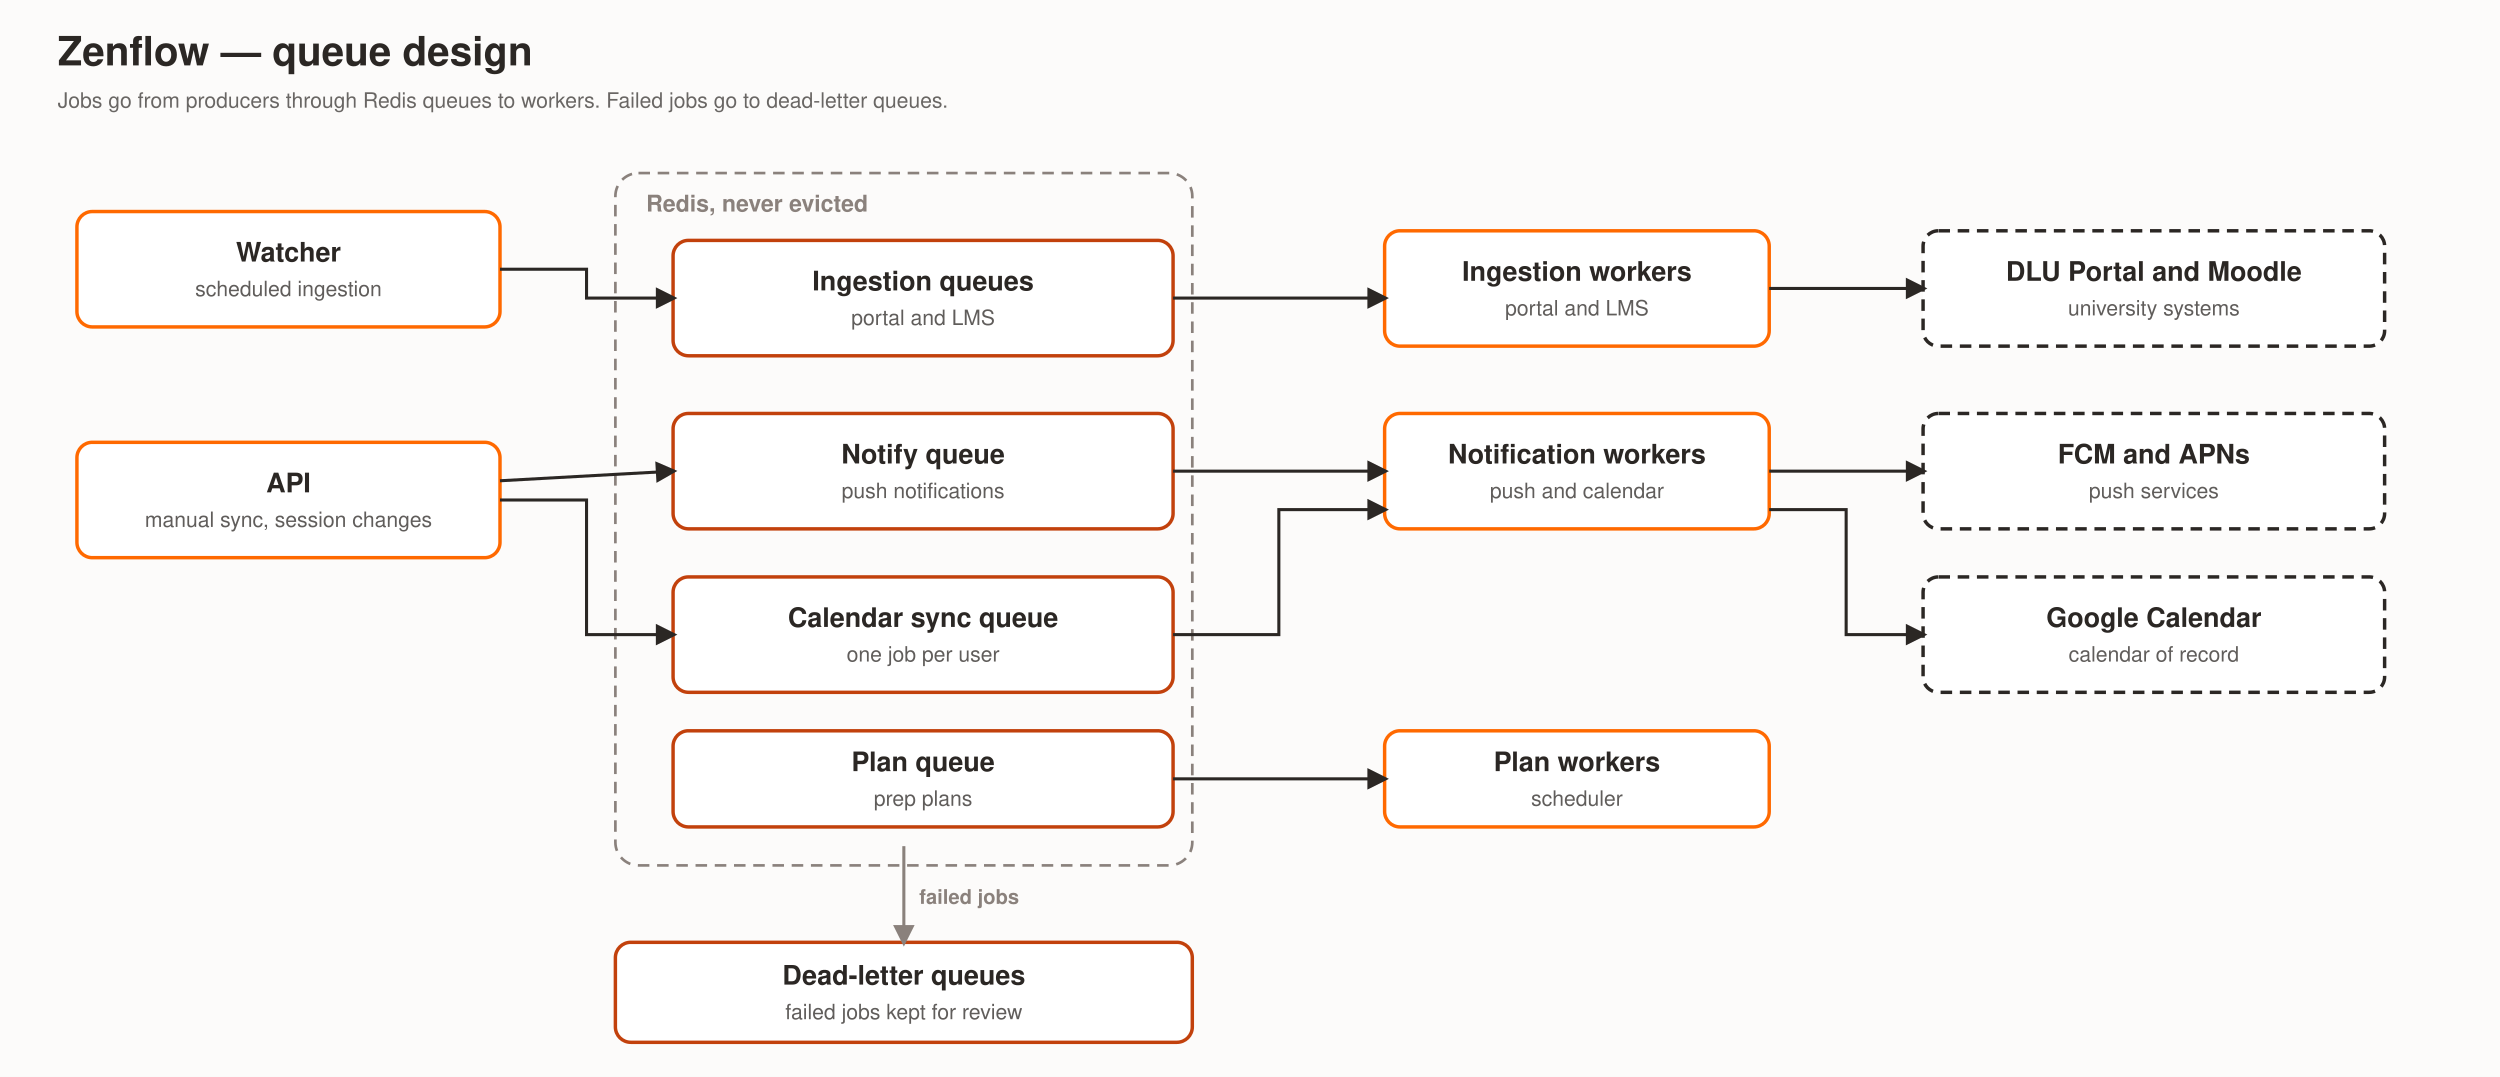
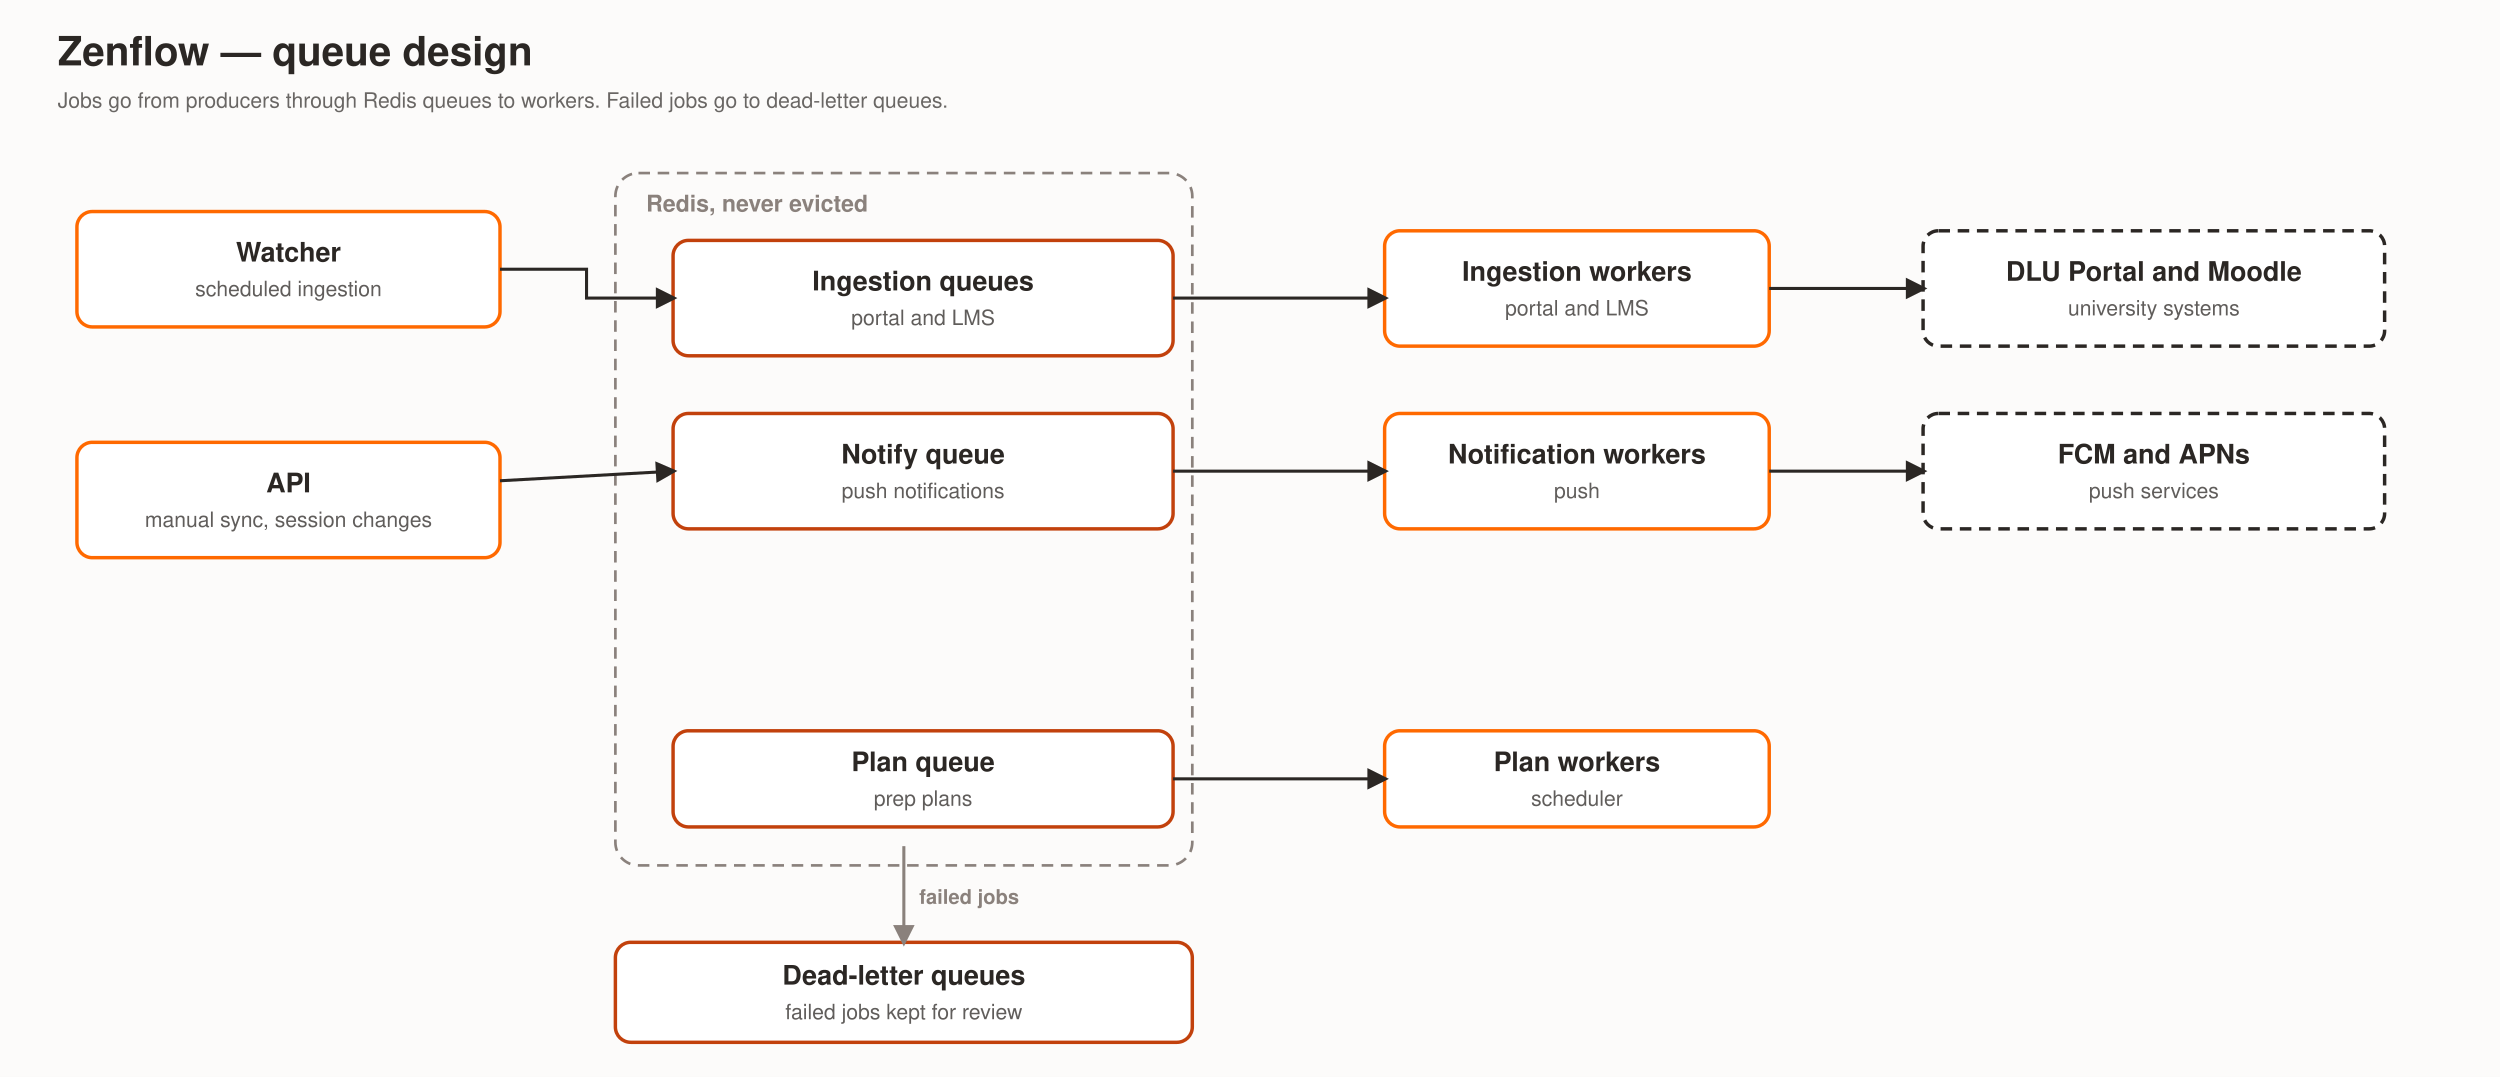
<svg xmlns="http://www.w3.org/2000/svg" viewBox="0 0 1300 560" font-family="Helvetica, Arial, sans-serif" role="img" aria-label="Zenflow queue design: producers, Redis queues, workers and the external systems they call">
  <defs>
    <marker id="a-o" viewBox="0 0 10 10" refX="8" refY="5" markerWidth="7" markerHeight="7" orient="auto-start-reverse">
      <path d="M0,0 L10,5 L0,10 z" fill="#FF6900" />
    </marker>
    <marker id="a-b" viewBox="0 0 10 10" refX="8" refY="5" markerWidth="7" markerHeight="7" orient="auto-start-reverse">
      <path d="M0,0 L10,5 L0,10 z" fill="#3B7EA1" />
    </marker>
    <marker id="a-i" viewBox="0 0 10 10" refX="8" refY="5" markerWidth="7" markerHeight="7" orient="auto-start-reverse">
      <path d="M0,0 L10,5 L0,10 z" fill="#2B2724" />
    </marker>
    <marker id="a-r" viewBox="0 0 10 10" refX="8" refY="5" markerWidth="7" markerHeight="7" orient="auto-start-reverse">
      <path d="M0,0 L10,5 L0,10 z" fill="#C2410C" />
    </marker>
    <marker id="a-m" viewBox="0 0 10 10" refX="8" refY="5" markerWidth="7" markerHeight="7" orient="auto-start-reverse">
      <path d="M0,0 L10,5 L0,10 z" fill="#8A817C" />
    </marker>
  </defs>
  <rect width="1300" height="560" fill="#FCFBFA" />
  <text x="30" y="34" font-size="21" font-weight="700" fill="#2B2724">Zenflow — queue design</text>
  <text x="30" y="56" font-size="11" fill="#2B2724" opacity="0.7">Jobs go from producers through Redis queues to workers. Failed jobs go to dead-letter queues.</text>
  <rect x="40" y="110" width="220" height="60" rx="8" fill="#FFFFFF" stroke="#FF6900" stroke-width="1.8" />
  <text x="150" y="136" text-anchor="middle" font-size="14" font-weight="700" fill="#2B2724">Watcher</text>
  <text x="150" y="154" text-anchor="middle" font-size="11" fill="#2B2724" opacity="0.75">scheduled ingestion</text>
  <rect x="40" y="230" width="220" height="60" rx="8" fill="#FFFFFF" stroke="#FF6900" stroke-width="1.8" />
  <text x="150" y="256" text-anchor="middle" font-size="14" font-weight="700" fill="#2B2724">API</text>
  <text x="150" y="274" text-anchor="middle" font-size="11" fill="#2B2724" opacity="0.75">manual sync, session changes</text>
  <rect x="320" y="90" width="300" height="360" rx="12" fill="none" stroke="#8A817C" stroke-width="1.4" stroke-dasharray="6 4" />
  <text x="336" y="110" font-size="12" font-weight="700" fill="#8A817C">Redis, never evicted</text>
  <rect x="350" y="125" width="260" height="60" rx="8" fill="#FFFFFF" stroke="#C2410C" stroke-width="1.8" />
  <text x="480" y="151" text-anchor="middle" font-size="14" font-weight="700" fill="#2B2724">Ingestion queues</text>
  <text x="480" y="169" text-anchor="middle" font-size="11" fill="#2B2724" opacity="0.75">portal and LMS</text>
  <rect x="350" y="215" width="260" height="60" rx="8" fill="#FFFFFF" stroke="#C2410C" stroke-width="1.8" />
  <text x="480" y="241" text-anchor="middle" font-size="14" font-weight="700" fill="#2B2724">Notify queue</text>
  <text x="480" y="259" text-anchor="middle" font-size="11" fill="#2B2724" opacity="0.75">push notifications</text>
-   <rect x="350" y="300" width="260" height="60" rx="8" fill="#FFFFFF" stroke="#C2410C" stroke-width="1.8" />
-   <text x="480" y="326" text-anchor="middle" font-size="14" font-weight="700" fill="#2B2724">Calendar sync queue</text>
-   <text x="480" y="344" text-anchor="middle" font-size="11" fill="#2B2724" opacity="0.75">one job per user</text>
  <rect x="350" y="380" width="260" height="50" rx="8" fill="#FFFFFF" stroke="#C2410C" stroke-width="1.8" />
  <text x="480" y="401" text-anchor="middle" font-size="14" font-weight="700" fill="#2B2724">Plan queue</text>
  <text x="480" y="419" text-anchor="middle" font-size="11" fill="#2B2724" opacity="0.75">prep plans</text>
  <rect x="720" y="120" width="200" height="60" rx="8" fill="#FFFFFF" stroke="#FF6900" stroke-width="1.8" />
  <text x="820" y="146" text-anchor="middle" font-size="14" font-weight="700" fill="#2B2724">Ingestion workers</text>
  <text x="820" y="164" text-anchor="middle" font-size="11" fill="#2B2724" opacity="0.75">portal and LMS</text>
  <rect x="720" y="215" width="200" height="60" rx="8" fill="#FFFFFF" stroke="#FF6900" stroke-width="1.8" />
  <text x="820" y="241" text-anchor="middle" font-size="14" font-weight="700" fill="#2B2724">Notification workers</text>
-   <text x="820" y="259" text-anchor="middle" font-size="11" fill="#2B2724" opacity="0.75">push and calendar</text>
+   <text x="820" y="259" text-anchor="middle" font-size="11" fill="#2B2724" opacity="0.75">push</text>
  <rect x="720" y="380" width="200" height="50" rx="8" fill="#FFFFFF" stroke="#FF6900" stroke-width="1.8" />
  <text x="820" y="401" text-anchor="middle" font-size="14" font-weight="700" fill="#2B2724">Plan workers</text>
  <text x="820" y="419" text-anchor="middle" font-size="11" fill="#2B2724" opacity="0.75">scheduler</text>
  <rect x="1000" y="120" width="240" height="60" rx="8" fill="#FFFFFF" stroke="#2B2724" stroke-width="1.8" stroke-dasharray="6 4" />
  <text x="1120" y="146" text-anchor="middle" font-size="14" font-weight="700" fill="#2B2724">DLU Portal and Moodle</text>
  <text x="1120" y="164" text-anchor="middle" font-size="11" fill="#2B2724" opacity="0.75">university systems</text>
  <rect x="1000" y="215" width="240" height="60" rx="8" fill="#FFFFFF" stroke="#2B2724" stroke-width="1.8" stroke-dasharray="6 4" />
  <text x="1120" y="241" text-anchor="middle" font-size="14" font-weight="700" fill="#2B2724">FCM and APNs</text>
  <text x="1120" y="259" text-anchor="middle" font-size="11" fill="#2B2724" opacity="0.75">push services</text>
-   <rect x="1000" y="300" width="240" height="60" rx="8" fill="#FFFFFF" stroke="#2B2724" stroke-width="1.8" stroke-dasharray="6 4" />
-   <text x="1120" y="326" text-anchor="middle" font-size="14" font-weight="700" fill="#2B2724">Google Calendar</text>
-   <text x="1120" y="344" text-anchor="middle" font-size="11" fill="#2B2724" opacity="0.75">calendar of record</text>
  <rect x="320" y="490" width="300" height="52" rx="8" fill="#FFFFFF" stroke="#C2410C" stroke-width="1.8" />
  <text x="470" y="512" text-anchor="middle" font-size="14" font-weight="700" fill="#2B2724">Dead-letter queues</text>
  <text x="470" y="530" text-anchor="middle" font-size="11" fill="#2B2724" opacity="0.75">failed jobs kept for review</text>
  <path d="M260,140 L305,140 L305,155 L350,155" fill="none" stroke="#2B2724" stroke-width="1.6" marker-end="url(#a-i)" />
-   <path d="M260,260 L305,260 L305,330 L350,330" fill="none" stroke="#2B2724" stroke-width="1.6" marker-end="url(#a-i)" />
  <path d="M260,250 L350,245" fill="none" stroke="#2B2724" stroke-width="1.6" marker-end="url(#a-i)" />
  <path d="M610,155 L720,155" fill="none" stroke="#2B2724" stroke-width="1.6" marker-end="url(#a-i)" />
  <path d="M610,245 L720,245" fill="none" stroke="#2B2724" stroke-width="1.6" marker-end="url(#a-i)" />
-   <path d="M610,330 L665,330 L665,265 L720,265" fill="none" stroke="#2B2724" stroke-width="1.6" marker-end="url(#a-i)" />
  <path d="M610,405 L720,405" fill="none" stroke="#2B2724" stroke-width="1.6" marker-end="url(#a-i)" />
  <path d="M920,150 L1000,150" fill="none" stroke="#2B2724" stroke-width="1.6" marker-end="url(#a-i)" />
  <path d="M920,245 L1000,245" fill="none" stroke="#2B2724" stroke-width="1.6" marker-end="url(#a-i)" />
-   <path d="M920,265 L960,265 L960,330 L1000,330" fill="none" stroke="#2B2724" stroke-width="1.6" marker-end="url(#a-i)" />
  <path d="M470,440 L470,490" fill="none" stroke="#8A817C" stroke-width="1.6" marker-end="url(#a-m)" />
  <text x="478" y="470" font-size="10.5" fill="#8A817C" font-weight="700">failed jobs</text>
</svg>
